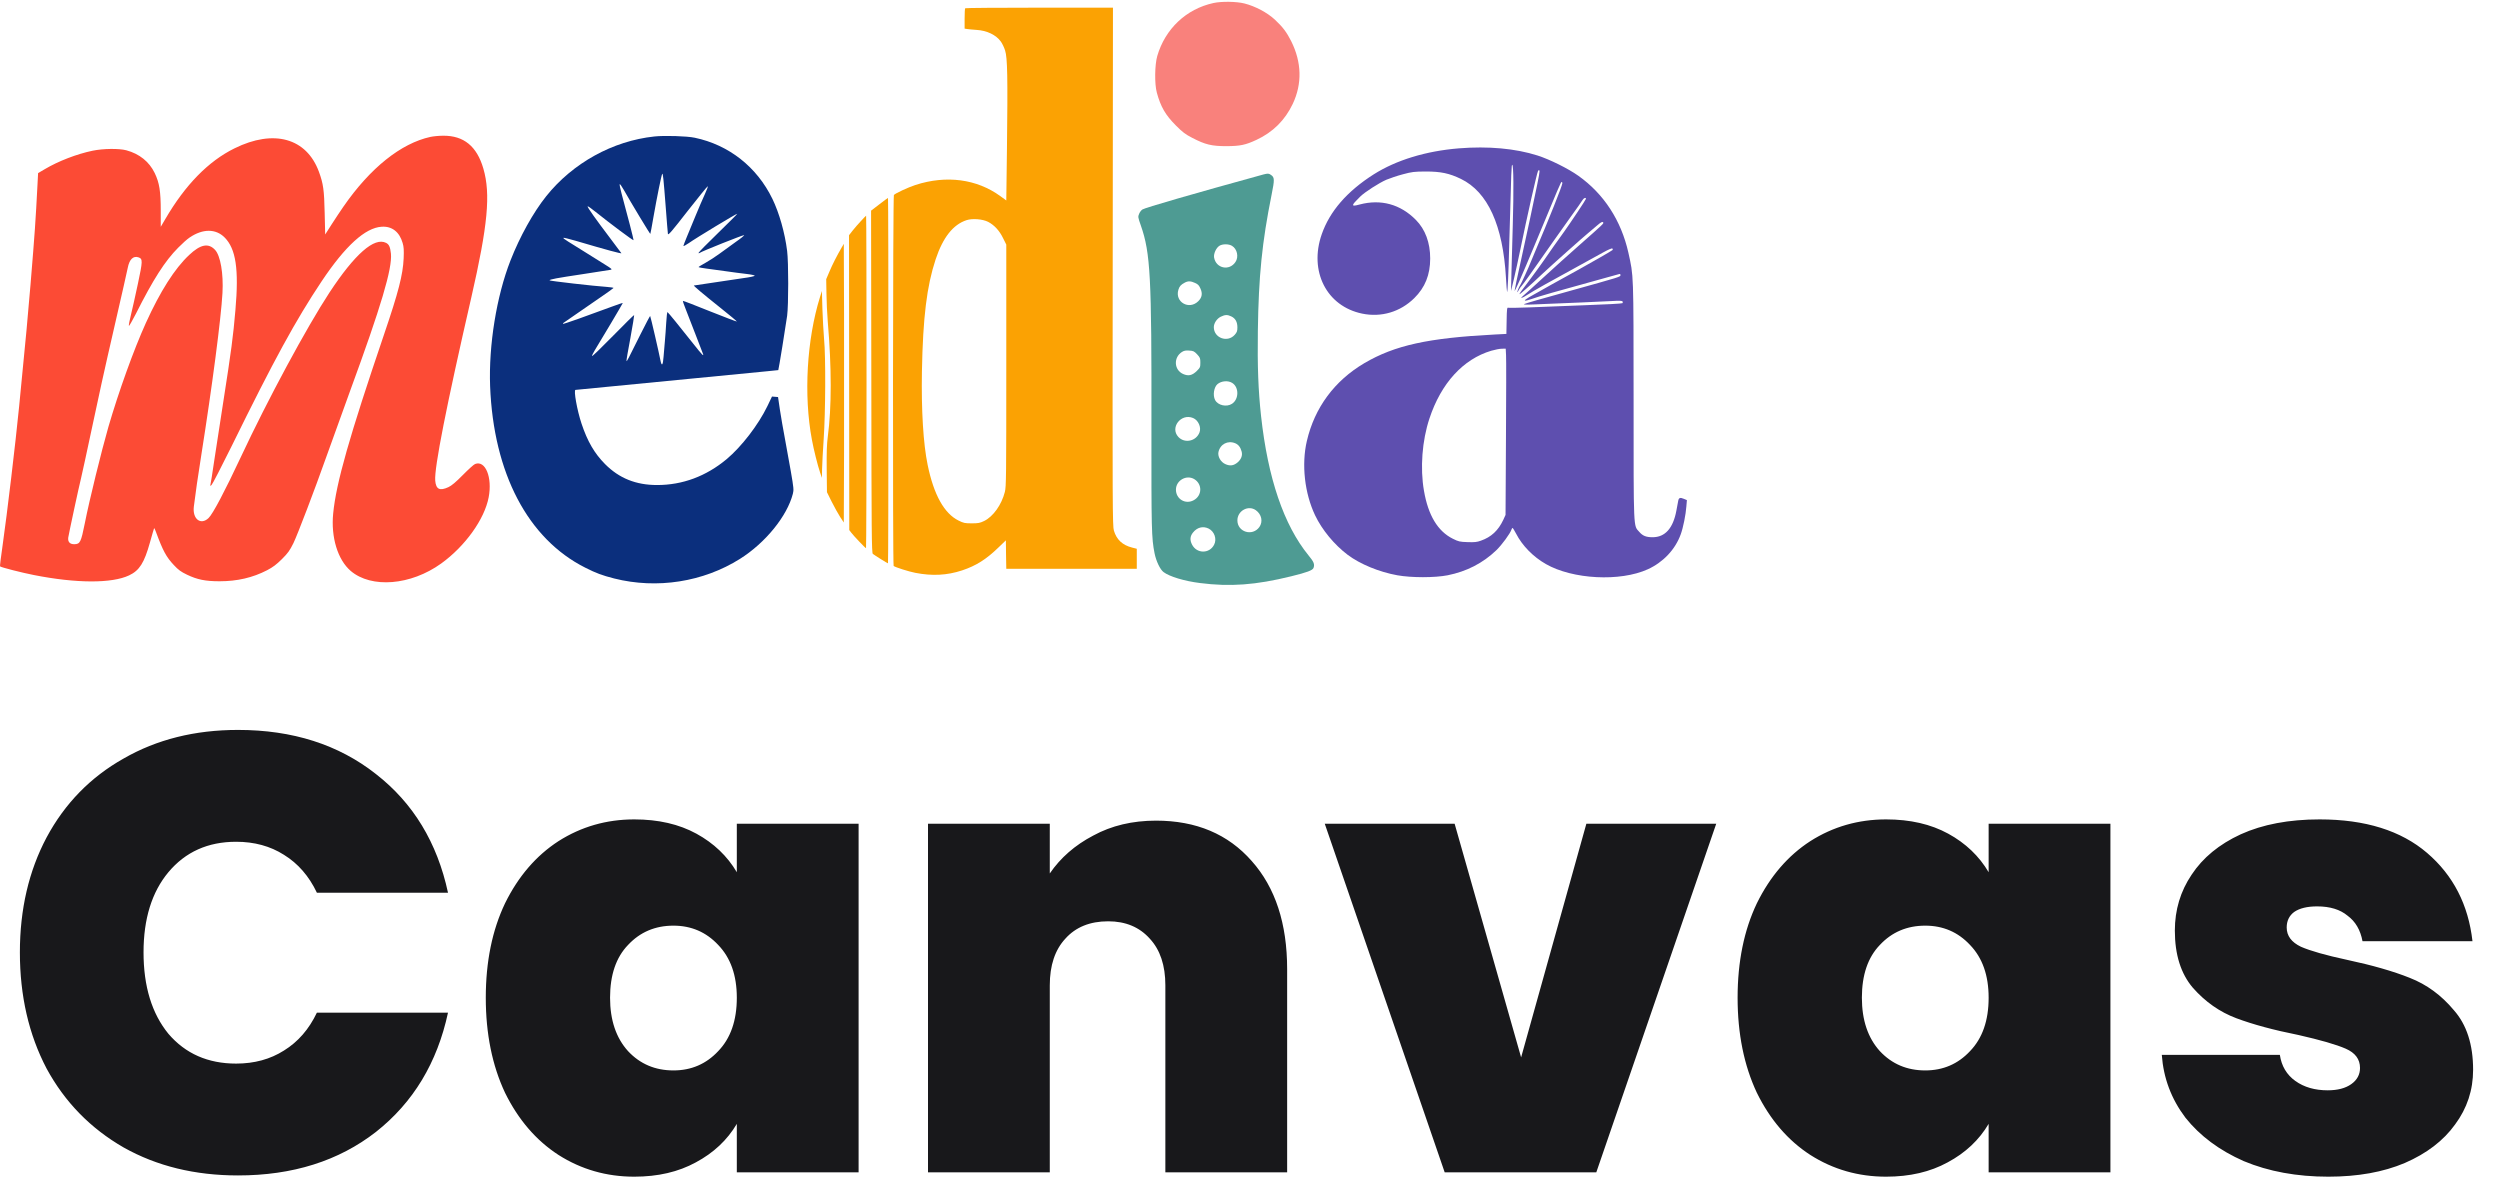
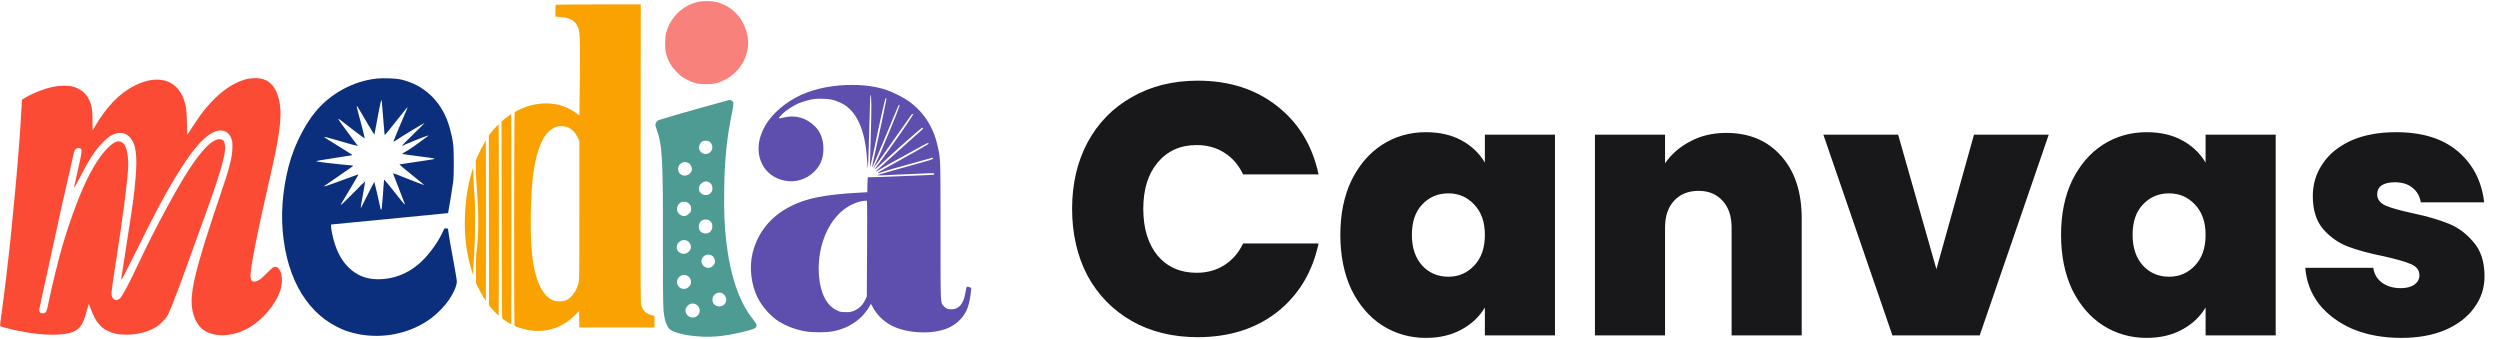
- <svg xmlns="http://www.w3.org/2000/svg" viewBox="0 0 1030 485" fill="none">
-   <path d="M8.192 392.376C8.192 374.627 11.861 358.84 19.2 345.016C26.709 331.021 37.291 320.184 50.944 312.504C64.597 304.653 80.299 300.728 98.048 300.728C120.576 300.728 139.52 306.787 154.88 318.904C170.24 330.851 180.139 347.149 184.576 367.8H130.56C127.317 360.973 122.795 355.768 116.992 352.184C111.36 348.6 104.789 346.808 97.28 346.808C85.675 346.808 76.373 350.989 69.376 359.352C62.549 367.544 59.136 378.552 59.136 392.376C59.136 406.371 62.549 417.549 69.376 425.912C76.373 434.104 85.675 438.2 97.28 438.2C104.789 438.2 111.36 436.408 116.992 432.824C122.795 429.24 127.317 424.035 130.56 417.208H184.576C180.139 437.859 170.24 454.243 154.88 466.36C139.52 478.307 120.576 484.28 98.048 484.28C80.299 484.28 64.597 480.44 50.944 472.76C37.291 464.909 26.709 454.072 19.2 440.248C11.861 426.253 8.192 410.296 8.192 392.376ZM200.144 411.064C200.144 396.216 202.789 383.245 208.08 372.152C213.541 361.059 220.88 352.525 230.096 346.552C239.483 340.579 249.893 337.592 261.328 337.592C271.227 337.592 279.76 339.555 286.928 343.48C294.096 347.405 299.643 352.696 303.568 359.352V339.384H353.744V483H303.568V463.032C299.643 469.688 294.011 474.979 286.672 478.904C279.504 482.829 271.056 484.792 261.328 484.792C249.893 484.792 239.483 481.805 230.096 475.832C220.88 469.859 213.541 461.325 208.08 450.232C202.789 438.968 200.144 425.912 200.144 411.064ZM303.568 411.064C303.568 401.848 301.008 394.595 295.888 389.304C290.939 384.013 284.795 381.368 277.456 381.368C269.947 381.368 263.717 384.013 258.768 389.304C253.819 394.424 251.344 401.677 251.344 411.064C251.344 420.28 253.819 427.619 258.768 433.08C263.717 438.371 269.947 441.016 277.456 441.016C284.795 441.016 290.939 438.371 295.888 433.08C301.008 427.789 303.568 420.451 303.568 411.064ZM476.288 338.104C492.843 338.104 505.984 343.651 515.712 354.744C525.44 365.667 530.304 380.515 530.304 399.288V483H480.128V405.944C480.128 397.752 477.995 391.352 473.728 386.744C469.461 381.965 463.744 379.576 456.576 379.576C449.067 379.576 443.179 381.965 438.912 386.744C434.645 391.352 432.512 397.752 432.512 405.944V483H382.336V339.384H432.512V359.864C436.949 353.379 442.923 348.173 450.432 344.248C457.941 340.152 466.56 338.104 476.288 338.104ZM626.7 435.64L653.58 339.384H707.084L657.676 483H595.212L545.804 339.384H599.308L626.7 435.64ZM715.894 411.064C715.894 396.216 718.539 383.245 723.83 372.152C729.291 361.059 736.63 352.525 745.846 346.552C755.233 340.579 765.643 337.592 777.078 337.592C786.977 337.592 795.51 339.555 802.678 343.48C809.846 347.405 815.393 352.696 819.318 359.352V339.384H869.494V483H819.318V463.032C815.393 469.688 809.761 474.979 802.422 478.904C795.254 482.829 786.806 484.792 777.078 484.792C765.643 484.792 755.233 481.805 745.846 475.832C736.63 469.859 729.291 461.325 723.83 450.232C718.539 438.968 715.894 425.912 715.894 411.064ZM819.318 411.064C819.318 401.848 816.758 394.595 811.638 389.304C806.689 384.013 800.545 381.368 793.206 381.368C785.697 381.368 779.467 384.013 774.518 389.304C769.569 394.424 767.094 401.677 767.094 411.064C767.094 420.28 769.569 427.619 774.518 433.08C779.467 438.371 785.697 441.016 793.206 441.016C800.545 441.016 806.689 438.371 811.638 433.08C816.758 427.789 819.318 420.451 819.318 411.064ZM959.27 484.792C946.299 484.792 934.694 482.659 924.454 478.392C914.385 473.955 906.363 467.981 900.39 460.472C894.587 452.792 891.345 444.173 890.662 434.616H939.302C939.985 439.224 942.118 442.808 945.702 445.368C949.286 447.928 953.723 449.208 959.014 449.208C963.11 449.208 966.353 448.355 968.742 446.648C971.131 444.941 972.326 442.723 972.326 439.992C972.326 436.408 970.363 433.763 966.438 432.056C962.513 430.349 956.027 428.472 946.982 426.424C936.742 424.376 928.209 422.072 921.382 419.512C914.555 416.952 908.582 412.771 903.462 406.968C898.513 401.165 896.038 393.315 896.038 383.416C896.038 374.883 898.342 367.203 902.95 360.376C907.558 353.379 914.299 347.832 923.174 343.736C932.219 339.64 943.057 337.592 955.686 337.592C974.459 337.592 989.222 342.2 999.974 351.416C1010.73 360.632 1016.96 372.749 1018.66 387.768H973.35C972.497 383.16 970.449 379.661 967.206 377.272C964.134 374.712 959.953 373.432 954.662 373.432C950.566 373.432 947.409 374.2 945.19 375.736C943.142 377.272 942.118 379.405 942.118 382.136C942.118 385.549 944.081 388.195 948.006 390.072C951.931 391.779 958.246 393.571 966.95 395.448C977.361 397.667 985.979 400.141 992.806 402.872C999.803 405.603 1005.86 410.04 1010.98 416.184C1016.27 422.157 1018.92 430.349 1018.92 440.76C1018.92 449.123 1016.44 456.632 1011.49 463.288C1006.72 469.944 999.803 475.235 990.758 479.16C981.883 482.915 971.387 484.792 959.27 484.792Z" fill="#18181b" />
-   <path d="M177.333 56.403C165.193 59.074 152.567 69.168 141.571 85.019C140.426 86.65 138.276 89.91 136.749 92.269L133.975 96.605L133.766 87.76C133.558 78.255 133.211 75.758 131.408 70.798C126.309 56.888 112.816 53.108 96.617 61.12C85.899 66.393 76.325 76.14 68.104 90.257L66.231 93.448V86.893C66.231 78.776 65.676 75.307 63.734 71.283C61.479 66.635 57.455 63.375 52.044 61.918C49.026 61.12 42.54 61.19 38.169 62.091C31.648 63.444 24.017 66.393 18.467 69.688L15.693 71.318L15.45 76.001C14.652 91.332 14.374 95.426 12.571 117.278C11.495 130.286 10.802 137.709 7.888 167.401C6.396 182.594 2.893 211.939 1.089 224.565C0.396 229.317 -0.09 233.272 0.014 233.341C0.396 233.757 9.137 235.977 13.958 236.914C31.475 240.383 46.078 240.417 53.189 237.053C57.455 235.041 59.433 231.919 61.791 223.455C62.658 220.333 63.422 217.732 63.491 217.628C63.595 217.558 63.942 218.218 64.254 219.154C67.098 226.889 68.52 229.525 71.642 232.821C73.481 234.798 74.521 235.561 77.053 236.775C81.251 238.787 84.581 239.481 90.443 239.481C97.692 239.481 104.074 238.024 110.041 234.937C112.469 233.653 113.821 232.647 116.145 230.358C118.678 227.826 119.337 226.889 120.898 223.767C122.528 220.437 129.812 201.325 134.321 188.56C136.576 182.282 141.779 167.852 144.207 161.157C157.076 126.089 161.655 110.618 161.065 104.514C160.787 101.808 160.302 100.698 159.088 100.074C154.232 97.576 146.184 104.652 135.709 120.574C126.343 134.865 110.318 164.591 99.184 188.387C92.662 202.331 87.668 211.8 85.933 213.431C82.707 216.518 79.239 213.847 79.863 208.713C80.453 203.753 81.597 195.914 82.985 187.173C87.425 159.111 91.067 131.292 91.657 120.747C92.108 112.7 90.824 105.311 88.604 102.953C85.864 100.004 82.603 100.663 77.955 105.034C71.954 110.653 66.023 120.019 60.092 133.061C55.097 144.091 48.888 161.366 44.656 175.899C41.812 185.82 36.817 206.042 34.944 215.581C33.383 223.386 33.001 224.149 30.677 224.218C28.804 224.253 27.902 223.282 28.11 221.513C28.319 220.056 32.55 200.319 33.383 197.058C33.66 196.018 35.846 185.924 38.239 174.685C40.632 163.412 43.373 150.925 44.309 146.936C45.87 140.172 47.535 132.922 50.9 118.146C51.628 114.885 52.391 111.382 52.634 110.341C53.328 106.803 54.923 105.277 57.108 106.04C58.843 106.664 58.808 107.531 56.831 116.827C55.825 121.58 54.542 127.303 53.987 129.558C53.397 131.847 53.016 133.928 53.085 134.24C53.12 134.553 54.438 132.298 55.999 129.245C63.109 115.128 67.931 107.566 73.411 102.051C75.042 100.386 77.157 98.478 78.129 97.854C83.54 94.177 88.882 94.177 92.524 97.819C97.207 102.502 98.455 110.896 96.998 127.684C96.062 138.611 95.299 144.438 92.004 165.493C90.581 174.547 88.882 185.716 88.188 190.294C87.529 194.873 86.87 199.001 86.731 199.487C86.523 200.284 86.558 200.319 87.147 199.833C87.494 199.556 91.206 192.376 95.403 183.877C112.92 148.219 121.834 131.916 132.518 115.891C142.265 101.322 150.451 93.83 157.249 93.414C161.481 93.136 164.568 95.53 165.886 100.108C166.372 101.739 166.441 102.987 166.303 106.491C165.99 113.255 164.187 120.296 158.186 137.917C143.895 179.992 138.484 199.001 137.27 211.558C136.299 221.339 139.143 230.635 144.485 235.214C153.018 242.498 169.251 241.18 181.773 232.162C191.624 225.051 199.637 213.916 201.336 204.863C202.897 196.677 199.984 189.531 195.752 191.162C195.231 191.335 192.977 193.382 190.722 195.671C187.739 198.689 186.143 200.042 184.756 200.701C181.149 202.366 179.622 201.602 179.31 197.995C178.894 192.723 183.889 167.366 194.156 122.655C200.989 92.824 202.203 79.99 199.151 69.48C196.48 60.253 191.069 55.848 182.605 55.917C180.836 55.917 178.478 56.16 177.333 56.403Z" fill="#FC4B35" />
-   <path d="M269.6 56.229C252.43 58.068 235.988 67.156 225.027 80.857C219.685 87.552 214.17 97.472 210.32 107.323C204.562 122.03 201.301 142.253 201.926 159.111C203.313 194.943 217.5 222.033 241.157 233.896C245.631 236.151 248.059 237.053 253.054 238.336C270.64 242.776 289.718 239.793 304.876 230.254C315.386 223.629 324.301 212.633 326.66 203.441C327.076 201.845 327.006 201.082 325.827 194.249C325.099 190.19 323.989 183.947 323.33 180.409C322.636 176.871 321.769 171.633 321.318 168.789L320.555 163.586L319.306 163.481L318.057 163.377L316.184 167.297C312.438 175.032 305.535 184.016 299.361 189.185C290.897 196.226 281.22 199.833 270.744 199.833C262.003 199.833 255.101 197.058 249.273 191.196C244.903 186.791 242.024 181.831 239.596 174.547C237.757 169.066 236.266 160.637 237.098 160.637C237.272 160.637 244.486 159.943 253.158 159.076C280.561 156.371 309.143 153.596 316.253 152.937C318.647 152.728 320.624 152.52 320.659 152.486C320.797 152.416 323.815 133.72 324.301 130.113C324.891 125.569 324.891 108.086 324.301 103.404C323.364 95.876 321.04 87.725 318.231 81.932C311.848 68.786 300.298 59.698 286.249 56.75C283.024 56.056 273.797 55.778 269.6 56.229ZM274.282 85.366C274.699 90.986 275.115 95.946 275.184 96.397C275.323 97.021 276.815 95.287 283.232 87.031C287.602 81.481 291.314 76.868 291.556 76.764C291.799 76.695 291.244 78.186 290.377 80.059C289.51 81.932 287.776 85.956 286.527 89.008C285.278 92.061 283.648 95.981 282.919 97.75C282.191 99.519 281.567 101.114 281.567 101.322C281.567 101.53 282.538 101.01 283.752 100.178C286.562 98.166 303.766 87.76 303.766 88.072C303.766 88.211 300.159 91.783 295.788 96.05C291.383 100.316 287.81 103.959 287.81 104.167C287.81 104.41 287.949 104.41 288.261 104.201C289.024 103.577 306.16 96.744 306.576 96.882C306.784 96.952 305.223 98.235 303.107 99.692C300.991 101.184 297.974 103.369 296.413 104.548C294.817 105.728 292.25 107.393 290.689 108.26C289.128 109.127 287.81 109.925 287.81 110.029C287.81 110.133 289.267 110.445 291.036 110.653C292.771 110.896 296.343 111.382 298.91 111.728C301.477 112.11 305.258 112.596 307.339 112.838C309.524 113.081 311.016 113.428 310.946 113.602C310.877 113.81 308.796 114.261 306.333 114.573C303.87 114.92 298.32 115.752 294.019 116.411C289.683 117.07 286.041 117.625 285.903 117.625C285.521 117.625 289.51 120.99 296.725 126.748C300.575 129.8 303.662 132.402 303.593 132.471C303.523 132.575 298.494 130.633 292.458 128.239C286.458 125.811 281.428 123.869 281.359 123.973C281.254 124.042 281.844 125.742 282.642 127.719C283.405 129.696 285.243 134.379 286.666 138.091C288.088 141.802 289.406 145.236 289.579 145.652C290.169 147.144 289.302 146.277 285.694 141.698C280.214 134.761 275.358 128.794 275.011 128.586C274.872 128.482 274.629 130.39 274.491 132.818C274.352 135.246 274.109 138.715 273.936 140.519C273.762 142.322 273.519 145.271 273.381 147.04C273.138 150.543 272.617 151.133 272.097 148.462C271.577 145.652 268.039 130.321 267.865 130.182C267.796 130.113 266.027 133.443 263.946 137.605C258.569 148.427 258.292 148.948 258.118 148.739C258.014 148.67 258.743 144.404 259.714 139.305C260.651 134.171 261.344 129.904 261.275 129.8C261.171 129.731 257.286 133.547 252.638 138.299C247.99 143.051 244.07 146.832 243.931 146.693C243.827 146.589 244.313 145.479 245.076 144.265C247.608 140.172 256.592 125.014 256.592 124.84C256.592 124.736 254.511 125.43 252.013 126.366C241.573 130.251 232.173 133.581 232.034 133.408C231.93 133.304 231.93 133.2 231.999 133.13C232.311 132.888 242.405 125.915 247.47 122.447C250.383 120.47 252.777 118.735 252.777 118.631C252.777 118.527 251.563 118.319 250.106 118.215C244.764 117.868 226.415 115.752 226.415 115.509C226.415 115.093 229.259 114.573 240.116 112.943C245.839 112.075 250.938 111.278 251.493 111.173C252.36 111 252.187 110.827 249.065 108.884C247.192 107.705 243.515 105.415 240.914 103.785C238.312 102.155 235.19 100.212 234.011 99.484C232.832 98.755 231.965 98.097 232.069 97.992C232.173 97.854 234.427 98.409 237.063 99.172C250.106 103.022 256.211 104.652 256.002 104.305C255.864 104.097 253.887 101.426 251.563 98.374C245.596 90.5 241.954 85.401 242.093 85.019C242.162 84.846 243.619 85.852 245.319 87.239C251.285 92.026 260.928 99.241 261.032 98.964C261.101 98.721 258.569 88.835 256.072 79.712C255.586 77.839 255.205 76.14 255.309 75.897C255.378 75.654 256.141 76.695 256.974 78.186C259.957 83.493 267.796 96.466 267.935 96.362C268.004 96.293 268.594 93.102 269.253 89.251C270.64 81.377 272.479 72.22 272.826 71.665C273.138 71.179 273.346 73.33 274.282 85.366Z" fill="#0B2F7D" />
-   <path d="M397.664 3.401C397.525 3.505 397.421 5.447 397.421 7.702V11.795L398.565 11.969C399.155 12.073 400.855 12.211 402.277 12.316C406.578 12.558 410.359 14.362 412.336 17.102C412.926 17.9 413.724 19.565 414.105 20.814C415.076 23.832 415.215 31.81 414.868 61.016L414.591 82.591L412.163 80.822C402.45 73.746 389.894 72.081 377.164 76.209C374.181 77.18 368.874 79.643 368.284 80.337C367.868 80.822 367.764 232.786 368.18 233.168C368.735 233.688 374.423 235.492 377.129 236.012C384.066 237.365 390.171 237.053 396.38 235.006C402.208 233.064 406.37 230.427 411.538 225.398L414.417 222.623L414.487 228.485L414.591 234.347H468.355V226.091L466.448 225.606C462.459 224.6 460.031 222.345 458.921 218.599C458.366 216.795 458.331 208.991 458.435 109.89L458.539 3.158H428.223C411.538 3.158 397.768 3.262 397.664 3.401ZM407.098 91.402C409.631 92.72 411.746 94.975 413.273 98.131L414.591 100.767V150.543C414.591 196.677 414.556 200.527 414.001 202.678C412.648 207.985 409.18 212.841 405.468 214.645C403.734 215.477 403.075 215.616 400.369 215.616C397.525 215.616 397.005 215.512 394.923 214.471C389.027 211.558 384.725 203.892 382.193 191.543C380.39 182.837 379.557 169.101 379.835 153.006C380.251 130.702 381.846 117.833 385.489 106.838C388.472 97.854 392.669 92.512 398.219 90.708C400.612 89.91 404.844 90.257 407.098 91.402Z" fill="#FBA203" />
-   <path d="M362.283 84.185L358.884 86.787L358.988 157.271C359.057 220.228 359.126 227.79 359.612 228.206C360.34 228.795 365.613 232.091 365.856 232.091C365.96 232.091 366.029 198.202 366.029 156.82C366.029 115.404 365.96 81.549 365.856 81.549C365.752 81.549 364.156 82.729 362.283 84.185Z" fill="#FBA203" />
+ <svg xmlns="http://www.w3.org/2000/svg" viewBox="0 0 1789 242" fill="none">
+   <path d="M767.192 149.376C767.192 131.627 770.861 115.84 778.2 102.016C785.709 88.021 796.291 77.184 809.944 69.504C823.597 61.653 839.299 57.728 857.048 57.728C879.576 57.728 898.52 63.787 913.88 75.904C929.24 87.851 939.139 104.149 943.576 124.8H889.56C886.317 117.973 881.795 112.768 875.992 109.184C870.36 105.6 863.789 103.808 856.28 103.808C844.675 103.808 835.373 107.989 828.376 116.352C821.549 124.544 818.136 135.552 818.136 149.376C818.136 163.371 821.549 174.549 828.376 182.912C835.373 191.104 844.675 195.2 856.28 195.2C863.789 195.2 870.36 193.408 875.992 189.824C881.795 186.24 886.317 181.035 889.56 174.208H943.576C939.139 194.859 929.24 211.243 913.88 223.36C898.52 235.307 879.576 241.28 857.048 241.28C839.299 241.28 823.597 237.44 809.944 229.76C796.291 221.909 785.709 211.072 778.2 197.248C770.861 183.253 767.192 167.296 767.192 149.376ZM959.144 168.064C959.144 153.216 961.789 140.245 967.08 129.152C972.541 118.059 979.88 109.525 989.096 103.552C998.483 97.579 1008.89 94.592 1020.33 94.592C1030.23 94.592 1038.76 96.555 1045.93 100.48C1053.1 104.405 1058.64 109.696 1062.57 116.352V96.384H1112.74V240H1062.57V220.032C1058.64 226.688 1053.01 231.979 1045.67 235.904C1038.5 239.829 1030.06 241.792 1020.33 241.792C1008.89 241.792 998.483 238.805 989.096 232.832C979.88 226.859 972.541 218.325 967.08 207.232C961.789 195.968 959.144 182.912 959.144 168.064ZM1062.57 168.064C1062.57 158.848 1060.01 151.595 1054.89 146.304C1049.94 141.013 1043.79 138.368 1036.46 138.368C1028.95 138.368 1022.72 141.013 1017.77 146.304C1012.82 151.424 1010.34 158.677 1010.34 168.064C1010.34 177.28 1012.82 184.619 1017.77 190.08C1022.72 195.371 1028.95 198.016 1036.46 198.016C1043.79 198.016 1049.94 195.371 1054.89 190.08C1060.01 184.789 1062.57 177.451 1062.57 168.064ZM1235.29 95.104C1251.84 95.104 1264.98 100.651 1274.71 111.744C1284.44 122.667 1289.3 137.515 1289.3 156.288V240H1239.13V162.944C1239.13 154.752 1236.99 148.352 1232.73 143.744C1228.46 138.965 1222.74 136.576 1215.58 136.576C1208.07 136.576 1202.18 138.965 1197.91 143.744C1193.65 148.352 1191.51 154.752 1191.51 162.944V240H1141.34V96.384H1191.51V116.864C1195.95 110.379 1201.92 105.173 1209.43 101.248C1216.94 97.152 1225.56 95.104 1235.29 95.104ZM1385.7 192.64L1412.58 96.384H1466.08L1416.68 240H1354.21L1304.8 96.384H1358.31L1385.7 192.64ZM1474.89 168.064C1474.89 153.216 1477.54 140.245 1482.83 129.152C1488.29 118.059 1495.63 109.525 1504.85 103.552C1514.23 97.579 1524.64 94.592 1536.08 94.592C1545.98 94.592 1554.51 96.555 1561.68 100.48C1568.85 104.405 1574.39 109.696 1578.32 116.352V96.384H1628.49V240H1578.32V220.032C1574.39 226.688 1568.76 231.979 1561.42 235.904C1554.25 239.829 1545.81 241.792 1536.08 241.792C1524.64 241.792 1514.23 238.805 1504.85 232.832C1495.63 226.859 1488.29 218.325 1482.83 207.232C1477.54 195.968 1474.89 182.912 1474.89 168.064ZM1578.32 168.064C1578.32 158.848 1575.76 151.595 1570.64 146.304C1565.69 141.013 1559.54 138.368 1552.21 138.368C1544.7 138.368 1538.47 141.013 1533.52 146.304C1528.57 151.424 1526.09 158.677 1526.09 168.064C1526.09 177.28 1528.57 184.619 1533.52 190.08C1538.47 195.371 1544.7 198.016 1552.21 198.016C1559.54 198.016 1565.69 195.371 1570.64 190.08C1575.76 184.789 1578.32 177.451 1578.32 168.064ZM1718.27 241.792C1705.3 241.792 1693.69 239.659 1683.45 235.392C1673.38 230.955 1665.36 224.981 1659.39 217.472C1653.59 209.792 1650.34 201.173 1649.66 191.616H1698.3C1698.98 196.224 1701.12 199.808 1704.7 202.368C1708.29 204.928 1712.72 206.208 1718.01 206.208C1722.11 206.208 1725.35 205.355 1727.74 203.648C1730.13 201.941 1731.33 199.723 1731.33 196.992C1731.33 193.408 1729.36 190.763 1725.44 189.056C1721.51 187.349 1715.03 185.472 1705.98 183.424C1695.74 181.376 1687.21 179.072 1680.38 176.512C1673.56 173.952 1667.58 169.771 1662.46 163.968C1657.51 158.165 1655.04 150.315 1655.04 140.416C1655.04 131.883 1657.34 124.203 1661.95 117.376C1666.56 110.379 1673.3 104.832 1682.17 100.736C1691.22 96.64 1702.06 94.592 1714.69 94.592C1733.46 94.592 1748.22 99.2 1758.97 108.416C1769.73 117.632 1775.96 129.749 1777.66 144.768H1732.35C1731.5 140.16 1729.45 136.661 1726.21 134.272C1723.13 131.712 1718.95 130.432 1713.66 130.432C1709.57 130.432 1706.41 131.2 1704.19 132.736C1702.14 134.272 1701.12 136.405 1701.12 139.136C1701.12 142.549 1703.08 145.195 1707.01 147.072C1710.93 148.779 1717.25 150.571 1725.95 152.448C1736.36 154.667 1744.98 157.141 1751.81 159.872C1758.8 162.603 1764.86 167.04 1769.98 173.184C1775.27 179.157 1777.92 187.349 1777.92 197.76C1777.92 206.123 1775.44 213.632 1770.49 220.288C1765.72 226.944 1758.8 232.235 1749.76 236.16C1740.88 239.915 1730.39 241.792 1718.27 241.792Z" fill="#18181b" />
+   <path d="M177.333 56.403C165.193 59.074 152.567 69.168 141.571 85.019C140.426 86.65 138.276 89.91 136.749 92.269L133.975 96.605L133.766 87.76C133.558 78.255 133.211 75.758 131.408 70.798C126.309 56.888 112.816 53.107 96.617 61.12C85.899 66.392 76.325 76.14 68.104 90.257L66.231 93.448V86.892C66.231 78.776 65.676 75.307 63.734 71.283C61.479 66.635 57.455 63.375 52.044 61.918C49.026 61.12 42.54 61.19 38.169 62.091C31.648 63.444 24.017 66.392 18.467 69.688L15.693 71.318L15.45 76.001C14.652 91.332 14.374 95.425 12.571 117.278C11.495 130.286 10.802 137.709 7.888 167.401C6.396 182.594 2.893 211.939 1.089 224.565C0.396 229.317 -0.09 233.272 0.014 233.341C0.396 233.757 9.137 235.977 13.958 236.914C31.475 240.382 46.078 240.417 53.189 237.052C57.455 235.041 59.433 231.919 61.791 223.455C62.658 220.333 63.422 217.732 63.491 217.628C63.595 217.558 63.942 218.217 64.254 219.154C67.098 226.889 68.52 229.525 71.642 232.821C73.481 234.798 74.521 235.561 77.053 236.775C81.251 238.787 84.581 239.481 90.443 239.481C97.692 239.481 104.074 238.024 110.041 234.937C112.469 233.653 113.821 232.647 116.145 230.358C118.678 227.826 119.337 226.889 120.898 223.767C122.528 220.437 129.812 201.325 134.321 188.56C136.576 182.282 141.779 167.852 144.207 161.157C157.076 126.089 161.655 110.618 161.065 104.514C160.787 101.808 160.302 100.698 159.088 100.074C154.232 97.576 146.184 104.652 135.709 120.574C126.343 134.865 110.318 164.591 99.184 188.387C92.662 202.331 87.668 211.8 85.933 213.431C82.707 216.518 79.239 213.847 79.863 208.713C80.453 203.753 81.597 195.914 82.985 187.173C87.425 159.111 91.067 131.292 91.657 120.747C92.108 112.7 90.824 105.311 88.604 102.953C85.864 100.004 82.603 100.663 77.955 105.034C71.954 110.653 66.023 120.019 60.092 133.061C55.097 144.091 48.888 161.365 44.656 175.899C41.812 185.82 36.817 206.042 34.944 215.581C33.383 223.386 33.001 224.149 30.677 224.218C28.804 224.253 27.902 223.282 28.11 221.513C28.319 220.056 32.55 200.319 33.383 197.058C33.66 196.018 35.846 185.924 38.239 174.685C40.632 163.412 43.373 150.925 44.309 146.936C45.87 140.172 47.535 132.922 50.9 118.146C51.628 114.885 52.391 111.382 52.634 110.341C53.328 106.803 54.923 105.277 57.108 106.04C58.843 106.664 58.808 107.531 56.831 116.827C55.825 121.58 54.542 127.303 53.987 129.558C53.397 131.847 53.016 133.928 53.085 134.24C53.12 134.552 54.438 132.298 55.999 129.245C63.109 115.128 67.931 107.566 73.411 102.051C75.042 100.386 77.157 98.478 78.129 97.854C83.54 94.177 88.882 94.177 92.524 97.819C97.207 102.502 98.455 110.896 96.998 127.684C96.062 138.611 95.299 144.438 92.004 165.493C90.581 174.547 88.882 185.716 88.188 190.294C87.529 194.873 86.87 199.001 86.731 199.486C86.523 200.284 86.558 200.319 87.147 199.833C87.494 199.556 91.206 192.376 95.403 183.877C112.92 148.219 121.834 131.916 132.518 115.891C142.265 101.322 150.451 93.83 157.249 93.414C161.481 93.136 164.568 95.53 165.886 100.108C166.372 101.739 166.441 102.987 166.303 106.491C165.99 113.255 164.187 120.296 158.186 137.917C143.895 179.992 138.484 199.001 137.27 211.558C136.299 221.339 139.143 230.635 144.485 235.214C153.018 242.498 169.251 241.18 181.773 232.162C191.624 225.051 199.637 213.916 201.336 204.863C202.897 196.677 199.984 189.531 195.752 191.162C195.231 191.335 192.977 193.382 190.722 195.671C187.739 198.689 186.143 200.041 184.756 200.701C181.149 202.366 179.622 201.602 179.31 197.995C178.894 192.723 183.889 167.366 194.156 122.655C200.989 92.824 202.203 79.99 199.151 69.48C196.48 60.253 191.069 55.848 182.605 55.917C180.836 55.917 178.478 56.16 177.333 56.403Z" fill="#FC4B35" />
+   <path d="M269.6 56.229C252.43 58.068 235.988 67.156 225.027 80.857C219.685 87.552 214.17 97.472 210.32 107.323C204.562 122.03 201.301 142.253 201.926 159.111C203.313 194.942 217.5 222.033 241.157 233.896C245.631 236.151 248.059 237.052 253.054 238.336C270.64 242.776 289.718 239.793 304.876 230.254C315.386 223.629 324.301 212.633 326.66 203.441C327.076 201.845 327.006 201.082 325.827 194.249C325.099 190.19 323.989 183.947 323.33 180.409C322.636 176.871 321.769 171.633 321.318 168.788L320.555 163.585L319.306 163.481L318.057 163.377L316.184 167.297C312.438 175.032 305.535 184.016 299.361 189.184C290.897 196.226 281.22 199.833 270.744 199.833C262.003 199.833 255.101 197.058 249.273 191.196C244.903 186.791 242.024 181.831 239.596 174.546C237.757 169.066 236.266 160.637 237.098 160.637C237.272 160.637 244.486 159.943 253.158 159.076C280.561 156.371 309.143 153.596 316.253 152.936C318.647 152.728 320.624 152.52 320.659 152.486C320.797 152.416 323.815 133.72 324.301 130.112C324.891 125.568 324.891 108.086 324.301 103.403C323.364 95.876 321.04 87.725 318.231 81.932C311.848 68.786 300.298 59.698 286.249 56.749C283.024 56.056 273.797 55.778 269.6 56.229ZM274.282 85.366C274.699 90.986 275.115 95.946 275.184 96.397C275.323 97.021 276.815 95.287 283.232 87.031C287.602 81.481 291.314 76.868 291.556 76.764C291.799 76.695 291.244 78.186 290.377 80.059C289.51 81.932 287.776 85.956 286.527 89.008C285.278 92.061 283.648 95.98 282.919 97.749C282.191 99.519 281.567 101.114 281.567 101.322C281.567 101.53 282.538 101.01 283.752 100.178C286.562 98.166 303.766 87.76 303.766 88.072C303.766 88.211 300.159 91.783 295.788 96.05C291.383 100.316 287.81 103.958 287.81 104.167C287.81 104.409 287.949 104.409 288.261 104.201C289.024 103.577 306.16 96.744 306.576 96.882C306.784 96.952 305.223 98.235 303.107 99.692C300.991 101.183 297.974 103.369 296.413 104.548C294.817 105.727 292.25 107.392 290.689 108.26C289.128 109.127 287.81 109.925 287.81 110.029C287.81 110.133 289.267 110.445 291.036 110.653C292.771 110.896 296.343 111.381 298.91 111.728C301.477 112.11 305.258 112.596 307.339 112.838C309.524 113.081 311.016 113.428 310.946 113.601C310.877 113.81 308.796 114.26 306.333 114.573C303.87 114.92 298.32 115.752 294.019 116.411C289.683 117.07 286.041 117.625 285.903 117.625C285.521 117.625 289.51 120.99 296.725 126.748C300.575 129.8 303.662 132.402 303.593 132.471C303.523 132.575 298.494 130.633 292.458 128.239C286.458 125.811 281.428 123.869 281.359 123.973C281.254 124.042 281.844 125.742 282.642 127.719C283.405 129.696 285.243 134.379 286.666 138.09C288.088 141.802 289.406 145.236 289.579 145.652C290.169 147.144 289.302 146.277 285.694 141.698C280.214 134.761 275.358 128.794 275.011 128.586C274.872 128.482 274.629 130.39 274.491 132.818C274.352 135.246 274.109 138.715 273.936 140.519C273.762 142.322 273.519 145.271 273.381 147.04C273.138 150.543 272.617 151.133 272.097 148.462C271.577 145.652 268.039 130.321 267.865 130.182C267.796 130.112 266.027 133.442 263.946 137.605C258.569 148.427 258.292 148.947 258.118 148.739C258.014 148.67 258.743 144.403 259.714 139.305C260.651 134.171 261.344 129.904 261.275 129.8C261.171 129.731 257.286 133.546 252.638 138.299C247.99 143.051 244.07 146.832 243.931 146.693C243.827 146.589 244.313 145.479 245.076 144.265C247.608 140.172 256.592 125.013 256.592 124.84C256.592 124.736 254.511 125.43 252.013 126.366C241.573 130.251 232.173 133.581 232.034 133.408C231.93 133.304 231.93 133.2 231.999 133.13C232.311 132.887 242.405 125.915 247.47 122.447C250.383 120.469 252.777 118.735 252.777 118.631C252.777 118.527 251.563 118.319 250.106 118.215C244.764 117.868 226.415 115.752 226.415 115.509C226.415 115.093 229.259 114.573 240.116 112.942C245.839 112.075 250.938 111.277 251.493 111.173C252.36 111 252.187 110.826 249.065 108.884C247.192 107.705 243.515 105.415 240.914 103.785C238.312 102.155 235.19 100.212 234.011 99.484C232.832 98.755 231.965 98.096 232.069 97.992C232.173 97.853 234.427 98.409 237.063 99.172C250.106 103.022 256.211 104.652 256.002 104.305C255.864 104.097 253.887 101.426 251.563 98.374C245.596 90.5 241.954 85.401 242.093 85.019C242.162 84.846 243.619 85.852 245.319 87.239C251.285 92.026 260.928 99.241 261.032 98.963C261.101 98.721 258.569 88.835 256.072 79.712C255.586 77.839 255.205 76.139 255.309 75.897C255.378 75.654 256.141 76.695 256.974 78.186C259.957 83.493 267.796 96.466 267.935 96.362C268.004 96.293 268.594 93.101 269.253 89.251C270.64 81.377 272.479 72.22 272.826 71.665C273.138 71.179 273.346 73.33 274.282 85.366Z" fill="#0B2F7D" />
+   <path d="M397.664 3.401C397.525 3.505 397.421 5.447 397.421 7.702V11.795L398.565 11.969C399.155 12.073 400.855 12.211 402.277 12.315C406.578 12.558 410.359 14.362 412.336 17.102C412.926 17.9 413.724 19.565 414.105 20.814C415.076 23.831 415.215 31.809 414.868 61.016L414.591 82.591L412.163 80.822C402.45 73.746 389.894 72.081 377.164 76.209C374.181 77.18 368.874 79.643 368.284 80.337C367.868 80.822 367.764 232.786 368.18 233.168C368.735 233.688 374.423 235.492 377.129 236.012C384.066 237.365 390.171 237.052 396.38 235.006C402.208 233.063 406.37 230.427 411.538 225.398L414.417 222.623L414.487 228.485L414.591 234.347H468.355V226.091L466.448 225.606C462.459 224.6 460.031 222.345 458.921 218.599C458.366 216.795 458.331 208.991 458.435 109.89L458.539 3.158H428.223C411.538 3.158 397.768 3.262 397.664 3.401ZM407.098 91.402C409.631 92.72 411.746 94.975 413.273 98.131L414.591 100.767V150.543C414.591 196.677 414.556 200.527 414.001 202.678C412.648 207.985 409.18 212.841 405.468 214.645C403.734 215.477 403.075 215.616 400.369 215.616C397.525 215.616 397.005 215.512 394.923 214.471C389.027 211.558 384.725 203.892 382.193 191.543C380.39 182.837 379.557 169.101 379.835 153.006C380.251 130.702 381.846 117.833 385.489 106.837C388.472 97.854 392.669 92.512 398.219 90.708C400.612 89.91 404.844 90.257 407.098 91.402Z" fill="#FBA203" />
+   <path d="M362.283 84.185L358.884 86.787L358.988 157.271C359.057 220.228 359.126 227.789 359.612 228.206C360.34 228.795 365.613 232.091 365.856 232.091C365.96 232.091 366.029 198.201 366.029 156.82C366.029 115.404 365.96 81.549 365.856 81.549C365.752 81.549 364.156 82.728 362.283 84.185Z" fill="#FBA203" />
  <path d="M354.721 91.053C353.612 92.198 352.085 94.002 351.253 95.042L349.796 96.915L349.9 218.389L350.663 219.395C351.634 220.713 356.525 225.847 356.803 225.847C356.907 225.847 357.011 195.01 357.011 157.34C357.011 119.67 356.941 88.868 356.837 88.868C356.733 88.903 355.797 89.874 354.721 91.053Z" fill="#FBA203" />
  <path d="M346.744 102.015C344.697 105.553 342.928 109.022 341.714 111.936L340.396 115.023L340.5 120.92C340.535 124.146 340.778 129.453 341.055 132.713C342.651 151.548 342.651 167.747 341.055 179.888C340.639 183.044 340.535 186.339 340.604 193.416L340.708 202.781L342.686 206.77C343.796 208.955 345.356 211.765 346.154 213.014L347.646 215.268L347.75 186.548C347.785 170.765 347.785 144.958 347.75 129.141L347.646 100.454L346.744 102.015Z" fill="#FBA203" />
  <path d="M337.863 122.308C332.383 139.894 331.065 162.822 334.499 181.137C335.227 185.161 336.927 191.925 337.863 194.63L338.627 196.885L338.696 193.243C338.731 191.231 339.043 185.681 339.355 180.929C340.118 169.829 340.222 147.005 339.528 139.825C339.286 137.05 338.973 131.431 338.835 127.338L338.627 119.88L337.863 122.308Z" fill="#FBA203" />
-   <path d="M520.56 71.872C491.457 79.885 471.79 85.574 470.68 86.302C470.229 86.58 469.605 87.377 469.327 88.071C468.807 89.32 468.807 89.459 470.056 92.997C473.975 104.235 474.496 114.017 474.391 174.858C474.357 218.494 474.426 221.616 475.675 227.929C476.334 231.224 477.964 234.624 479.386 235.699C481.814 237.537 487.954 239.41 494.371 240.208C506.824 241.804 517.368 241.041 531.972 237.433C538.493 235.838 540.782 234.971 541.164 233.999C541.719 232.508 541.337 231.502 539.117 228.831C528.919 216.309 522.363 196.988 519.554 171.389C518.409 160.844 518.027 150.889 518.236 136.355C518.548 113.74 519.97 99.726 523.89 80.267C525.173 73.884 525.138 73.086 523.612 72.046C522.745 71.421 522.329 71.421 520.56 71.872ZM507.587 101.287C509.737 102.605 510.431 105.831 509.009 107.947C506.477 111.762 500.962 110.583 500.198 106.074C499.956 104.513 501.066 102.085 502.418 101.252C503.702 100.454 506.234 100.454 507.587 101.287ZM492.394 116.584C493.573 117.104 494.024 117.59 494.579 118.873C495.516 120.92 495.238 122.55 493.712 124.076C489.931 127.857 483.965 124.458 485.491 119.394C485.907 117.971 486.532 117.278 488.127 116.445C489.48 115.717 490.59 115.751 492.394 116.584ZM507.275 130.355C508.974 131.152 509.807 132.644 509.807 134.864C509.807 136.39 509.633 136.876 508.731 137.916C505.748 141.316 500.094 139.269 500.094 134.795C500.094 133.164 501.343 131.291 502.939 130.493C504.742 129.626 505.679 129.592 507.275 130.355ZM493.226 145.998C494.44 147.317 494.544 147.594 494.544 149.398C494.544 151.236 494.475 151.444 493.088 152.832C491.18 154.705 489.619 155.052 487.434 154.081C483.688 152.416 483.41 147.247 486.983 144.993C487.885 144.438 488.544 144.333 490.001 144.438C491.665 144.542 492.012 144.715 493.226 145.998ZM507.656 157.757C510.535 159.526 510.466 164.487 507.587 166.36C505.367 167.817 501.759 167.019 500.615 164.799C499.609 162.856 500.129 159.492 501.621 158.243C503.216 156.925 505.956 156.682 507.656 157.757ZM491.561 172.222C493.712 173.124 494.995 176.037 494.198 178.153C492.81 181.795 488.093 182.801 485.491 180.026C481.884 176.176 486.601 170.141 491.561 172.222ZM508.94 182.628C510.223 183.183 511.055 184.224 511.541 185.993C511.992 187.588 511.437 189.114 509.98 190.432C508.35 191.855 506.824 192.097 504.881 191.23C502.939 190.398 501.621 188.074 502.002 186.235C502.731 182.975 505.852 181.344 508.94 182.628ZM492.047 197.405C495.446 199.486 495.308 204.238 491.77 206.111C488.37 207.949 484.485 205.591 484.485 201.74C484.485 197.925 488.821 195.462 492.047 197.405ZM517.403 210.204C519.796 211.904 520.421 214.921 518.86 217.141C516.016 221.096 509.807 219.223 509.807 214.401C509.807 210.447 514.281 207.984 517.403 210.204ZM497.874 217.731C500.337 218.91 501.447 222.067 500.198 224.46C498.256 228.207 493.053 228.172 491.11 224.356C490.174 222.483 490.278 220.957 491.492 219.431C493.192 217.28 495.585 216.656 497.874 217.731Z" fill="#4E9B93" />
+   <path d="M520.56 71.872C491.457 79.885 471.79 85.574 470.68 86.302C470.229 86.579 469.605 87.377 469.327 88.071C468.807 89.32 468.807 89.459 470.056 92.997C473.975 104.235 474.496 114.017 474.391 174.858C474.357 218.494 474.426 221.616 475.675 227.929C476.334 231.224 477.964 234.624 479.386 235.699C481.814 237.537 487.954 239.41 494.371 240.208C506.824 241.804 517.368 241.041 531.972 237.433C538.493 235.838 540.782 234.97 541.164 233.999C541.719 232.508 541.337 231.502 539.117 228.831C528.919 216.309 522.363 196.988 519.554 171.389C518.409 160.844 518.027 150.889 518.236 136.355C518.548 113.739 519.97 99.726 523.89 80.266C525.173 73.884 525.138 73.086 523.612 72.046C522.745 71.421 522.329 71.421 520.56 71.872ZM507.587 101.287C509.737 102.605 510.431 105.831 509.009 107.947C506.477 111.762 500.962 110.583 500.198 106.074C499.956 104.513 501.066 102.085 502.418 101.252C503.702 100.454 506.234 100.454 507.587 101.287ZM492.394 116.584C493.573 117.104 494.024 117.59 494.579 118.873C495.516 120.92 495.238 122.55 493.712 124.076C489.931 127.857 483.965 124.458 485.491 119.393C485.907 117.971 486.532 117.278 488.127 116.445C489.48 115.717 490.59 115.751 492.394 116.584ZM507.275 130.354C508.974 131.152 509.807 132.644 509.807 134.864C509.807 136.39 509.633 136.876 508.731 137.916C505.748 141.316 500.094 139.269 500.094 134.794C500.094 133.164 501.343 131.291 502.939 130.493C504.742 129.626 505.679 129.591 507.275 130.354ZM493.226 145.998C494.44 147.316 494.544 147.594 494.544 149.398C494.544 151.236 494.475 151.444 493.088 152.832C491.18 154.705 489.619 155.052 487.434 154.08C483.688 152.415 483.41 147.247 486.983 144.992C487.885 144.437 488.544 144.333 490.001 144.437C491.665 144.541 492.012 144.715 493.226 145.998ZM507.656 157.757C510.535 159.526 510.466 164.486 507.587 166.36C505.367 167.816 501.759 167.019 500.615 164.799C499.609 162.856 500.129 159.492 501.621 158.243C503.216 156.925 505.956 156.682 507.656 157.757ZM491.561 172.222C493.712 173.124 494.995 176.037 494.198 178.153C492.81 181.795 488.093 182.801 485.491 180.026C481.884 176.176 486.601 170.14 491.561 172.222ZM508.94 182.628C510.223 183.183 511.055 184.223 511.541 185.992C511.992 187.588 511.437 189.114 509.98 190.432C508.35 191.855 506.824 192.097 504.881 191.23C502.939 190.398 501.621 188.074 502.002 186.235C502.731 182.975 505.852 181.344 508.94 182.628ZM492.047 197.404C495.446 199.486 495.308 204.238 491.77 206.111C488.37 207.949 484.485 205.591 484.485 201.74C484.485 197.925 488.821 195.462 492.047 197.404ZM517.403 210.204C519.796 211.904 520.421 214.921 518.86 217.141C516.016 221.096 509.807 219.223 509.807 214.401C509.807 210.447 514.281 207.984 517.403 210.204ZM497.874 217.731C500.337 218.91 501.447 222.067 500.198 224.46C498.256 228.206 493.053 228.172 491.11 224.356C490.174 222.483 490.278 220.957 491.492 219.431C493.192 217.28 495.585 216.656 497.874 217.731Z" fill="#4E9B93" />
  <path d="M499.921 1.25C488.682 3.713 480.045 11.899 476.784 23.103C475.744 26.71 475.64 34.619 476.611 38.157C478.207 44.019 480.184 47.419 484.485 51.72C487.225 54.46 488.335 55.327 491.249 56.819C496.591 59.594 499.227 60.218 505.297 60.218C511.02 60.183 513.136 59.733 517.68 57.617C524.444 54.46 529.404 49.535 532.596 42.84C536.55 34.515 536.307 25.635 531.971 16.963C530.098 13.252 528.502 11.136 525.277 8.118C522.155 5.205 517.195 2.568 512.685 1.424C509.355 0.591 503.25 0.522 499.921 1.25Z" fill="#F9817C" />
-   <path d="M601.033 61.119C587.471 62.229 575.296 65.941 565.965 71.838C555.004 78.81 547.858 87.03 544.563 96.5C539.221 111.762 546.575 126.192 561.213 129.21C569.087 130.84 576.926 128.516 582.684 122.827C587.124 118.457 589.24 113.219 589.24 106.49C589.24 100.003 587.228 94.523 583.343 90.603C576.995 84.151 568.913 81.931 560.172 84.255C556.495 85.261 556.53 84.776 560.45 80.96C562.323 79.122 568.15 75.376 571.168 74.057C572.659 73.433 575.747 72.392 578.001 71.803C581.747 70.797 582.615 70.693 587.332 70.658C593.61 70.658 597.079 71.387 601.9 73.711C612.966 79.087 619.209 92.823 620.458 114.433C620.631 117.555 620.839 120.191 620.909 120.261C621.152 120.538 621.464 113.913 621.845 99.414C622.678 69.028 622.713 67.849 623.059 67.918C623.58 68.057 623.684 78.359 623.268 92.65C623.059 99.622 622.817 108.571 622.713 112.595L622.539 119.879L623.753 114.849C624.412 112.074 625.557 106.767 626.32 103.056C628.991 89.944 633.223 71.144 633.674 70.415C633.812 70.138 634.055 70.068 634.194 70.172C634.471 70.45 634.159 72.184 632.251 81.203C631.488 84.741 630.552 89.112 630.205 90.915C629.823 92.719 628.262 99.969 626.702 107.01C625.141 114.017 623.927 119.844 623.996 119.879C624.169 120.052 627.257 113.046 631.696 102.362C642.727 75.757 643.074 74.959 643.421 74.959C643.559 74.959 643.698 75.167 643.698 75.445C643.698 76.451 638.079 90.499 632.425 103.75C631.731 105.38 630.968 107.253 630.691 107.912C629.997 109.785 626.667 117.069 626.32 117.486C625.904 118.006 624.933 120.399 625.141 120.399C625.21 120.399 625.557 119.879 625.869 119.255C626.216 118.665 626.667 117.971 626.91 117.798C627.118 117.59 628.713 115.474 630.378 113.08C639.328 100.315 643.247 94.8 647.097 89.389C649.456 86.129 651.641 83.041 651.954 82.486C652.509 81.55 653.41 81.203 653.41 81.931C653.41 82.244 646.993 91.887 644.322 95.598C642.068 98.685 638.322 103.992 636.171 107.149C634.888 108.987 632.529 112.282 630.899 114.433C626.667 120.018 626.043 120.885 626.008 121.197C626.008 121.509 630.517 117.52 635.72 112.595C639.085 109.438 652.543 97.436 654.694 95.702C655.457 95.078 656.983 93.794 658.058 92.858C659.585 91.54 660.14 91.262 660.452 91.574C660.903 92.025 660.972 91.921 649.942 101.668C646.404 104.755 640.16 110.409 636.032 114.19C631.939 117.971 628.124 121.405 627.603 121.821C625.904 123.174 626.979 122.966 629.199 121.509C631.905 119.74 638.114 116.271 653.41 107.912C655.422 106.802 658.613 105.033 660.521 103.992C662.637 102.813 664.129 102.189 664.302 102.397C664.51 102.605 664.51 102.848 664.302 103.056C663.955 103.403 655.075 108.502 650.462 111.034C645.606 113.67 632.529 120.954 629.997 122.446C627.326 124.007 627.742 124.319 631.072 123.174C634.784 121.891 639.189 120.607 660.729 114.676C663.678 113.878 666.453 113.08 666.869 112.976C667.459 112.768 667.632 112.872 667.632 113.358C667.632 114.052 667.909 113.982 646.473 119.948C634.853 123.174 628.644 124.943 627.916 125.29C627.465 125.498 628.887 125.568 631.905 125.429C644.253 124.943 661.25 124.215 664.545 124.007C667.25 123.833 668.291 123.903 668.499 124.215C668.638 124.423 668.603 124.77 668.464 124.909C668.291 125.082 661.458 125.464 653.237 125.741C645.051 126.053 634.61 126.469 630.101 126.643C625.557 126.816 621.637 126.886 621.36 126.782C620.909 126.608 620.805 127.337 620.735 132.089L620.631 137.569L615.949 137.812C588.373 139.234 574.671 142.252 562.08 149.64C549.801 156.89 541.615 167.955 538.424 181.691C536.169 191.334 537.487 203.197 541.823 212.32C544.667 218.286 549.732 224.425 555.247 228.588C560.38 232.438 568.22 235.664 575.712 237.017C581.539 238.057 591.078 238.057 596.42 237.017C604.225 235.456 610.954 232.022 616.504 226.68C618.793 224.46 622.192 219.812 622.713 218.217C622.851 217.835 623.025 217.523 623.163 217.523C623.302 217.523 623.961 218.563 624.62 219.847C627.187 224.842 631.662 229.386 636.865 232.369C647.93 238.717 667.493 239.722 678.871 234.554C685.218 231.675 690.213 226.403 692.468 220.124C693.474 217.384 694.549 212.008 694.792 208.574L695 206.041L693.751 205.521C692.225 204.862 691.67 205.07 691.427 206.319C691.323 206.839 690.976 208.678 690.664 210.412C689.311 217.662 686.016 221.338 680.882 221.338C678.211 221.338 676.789 220.783 675.367 219.118C672.939 216.378 673.043 219.327 673.043 165.145C673.008 111.623 673.078 114.017 670.893 104.096C667.91 90.846 660.833 79.919 650.289 72.427C646.161 69.479 638.46 65.663 633.465 64.068C624.308 61.154 613.139 60.148 601.033 61.119ZM620.493 146.31C620.597 147.802 620.562 163.203 620.458 180.581L620.284 212.146L619.348 214.193C617.267 218.598 614.388 221.269 610.121 222.761C608.526 223.35 607.485 223.454 604.641 223.35C601.415 223.246 600.929 223.142 598.571 221.963C592.362 218.876 588.407 212.32 586.673 202.191C585.043 192.86 585.91 181.518 588.928 172.43C593.749 157.861 602.802 147.975 614.388 144.507C615.914 144.056 617.891 143.674 618.758 143.674L620.354 143.64L620.493 146.31Z" fill="#5E4FAF" />
+   <path d="M601.033 61.119C587.471 62.229 575.296 65.941 565.965 71.837C555.004 78.809 547.858 87.03 544.563 96.5C539.221 111.762 546.575 126.192 561.213 129.21C569.087 130.84 576.926 128.516 582.684 122.827C587.124 118.457 589.24 113.219 589.24 106.49C589.24 100.003 587.228 94.523 583.343 90.603C576.995 84.151 568.913 81.931 560.172 84.255C556.495 85.261 556.53 84.776 560.45 80.96C562.323 79.122 568.15 75.376 571.168 74.057C572.659 73.433 575.747 72.392 578.001 71.803C581.747 70.797 582.615 70.693 587.332 70.658C593.61 70.658 597.079 71.386 601.9 73.71C612.966 79.087 619.209 92.823 620.458 114.433C620.631 117.555 620.839 120.191 620.909 120.26C621.152 120.538 621.464 113.913 621.845 99.414C622.678 69.028 622.713 67.848 623.059 67.918C623.58 68.056 623.684 78.359 623.268 92.65C623.059 99.622 622.817 108.571 622.713 112.595L622.539 119.879L623.753 114.849C624.412 112.074 625.557 106.767 626.32 103.056C628.991 89.944 633.223 71.144 633.674 70.415C633.812 70.138 634.055 70.068 634.194 70.172C634.471 70.45 634.159 72.184 632.251 81.203C631.488 84.741 630.552 89.112 630.205 90.915C629.823 92.719 628.262 99.969 626.702 107.01C625.141 114.017 623.927 119.844 623.996 119.879C624.169 120.052 627.257 113.046 631.696 102.362C642.727 75.757 643.074 74.959 643.421 74.959C643.559 74.959 643.698 75.167 643.698 75.445C643.698 76.451 638.079 90.499 632.425 103.749C631.731 105.38 630.968 107.253 630.691 107.912C629.997 109.785 626.667 117.069 626.32 117.485C625.904 118.006 624.933 120.399 625.141 120.399C625.21 120.399 625.557 119.879 625.869 119.255C626.216 118.665 626.667 117.971 626.91 117.798C627.118 117.59 628.713 115.474 630.378 113.08C639.328 100.315 643.247 94.8 647.097 89.389C649.456 86.129 651.641 83.041 651.954 82.486C652.509 81.55 653.41 81.203 653.41 81.931C653.41 82.243 646.993 91.886 644.322 95.598C642.068 98.685 638.322 103.992 636.171 107.149C634.888 108.987 632.529 112.282 630.899 114.433C626.667 120.018 626.043 120.885 626.008 121.197C626.008 121.509 630.517 117.52 635.72 112.595C639.085 109.438 652.543 97.436 654.694 95.702C655.457 95.078 656.983 93.794 658.058 92.858C659.585 91.54 660.14 91.262 660.452 91.574C660.903 92.025 660.972 91.921 649.942 101.668C646.404 104.755 640.16 110.409 636.032 114.19C631.939 117.971 628.124 121.405 627.603 121.821C625.904 123.174 626.979 122.966 629.199 121.509C631.905 119.74 638.114 116.271 653.41 107.912C655.422 106.802 658.613 105.033 660.521 103.992C662.637 102.813 664.129 102.189 664.302 102.397C664.51 102.605 664.51 102.848 664.302 103.056C663.955 103.403 655.075 108.502 650.462 111.034C645.606 113.67 632.529 120.954 629.997 122.446C627.326 124.007 627.742 124.319 631.072 123.174C634.784 121.891 639.189 120.607 660.729 114.676C663.678 113.878 666.453 113.08 666.869 112.976C667.459 112.768 667.632 112.872 667.632 113.358C667.632 114.051 667.909 113.982 646.473 119.948C634.853 123.174 628.644 124.943 627.916 125.29C627.465 125.498 628.887 125.568 631.905 125.429C644.253 124.943 661.25 124.215 664.545 124.007C667.25 123.833 668.291 123.903 668.499 124.215C668.638 124.423 668.603 124.77 668.464 124.908C668.291 125.082 661.458 125.463 653.237 125.741C645.051 126.053 634.61 126.469 630.101 126.643C625.557 126.816 621.637 126.886 621.36 126.782C620.909 126.608 620.805 127.337 620.735 132.089L620.631 137.569L615.949 137.812C588.373 139.234 574.671 142.252 562.08 149.64C549.801 156.89 541.615 167.955 538.424 181.691C536.169 191.334 537.487 203.197 541.823 212.32C544.667 218.286 549.732 224.425 555.247 228.588C560.38 232.438 568.22 235.664 575.712 237.017C581.539 238.057 591.078 238.057 596.42 237.017C604.225 235.456 610.954 232.022 616.504 226.68C618.793 224.46 622.192 219.812 622.713 218.216C622.851 217.835 623.025 217.523 623.163 217.523C623.302 217.523 623.961 218.563 624.62 219.847C627.187 224.842 631.662 229.386 636.865 232.369C647.93 238.716 667.493 239.722 678.871 234.554C685.218 231.675 690.213 226.403 692.468 220.124C693.474 217.384 694.549 212.007 694.792 208.573L695 206.041L693.751 205.521C692.225 204.862 691.67 205.07 691.427 206.319C691.323 206.839 690.976 208.678 690.664 210.412C689.311 217.661 686.016 221.338 680.882 221.338C678.211 221.338 676.789 220.783 675.367 219.118C672.939 216.378 673.043 219.326 673.043 165.145C673.008 111.623 673.078 114.017 670.893 104.096C667.909 90.846 660.833 79.919 650.289 72.427C646.161 69.479 638.46 65.663 633.465 64.067C624.308 61.154 613.139 60.148 601.033 61.119ZM620.493 146.31C620.597 147.802 620.562 163.203 620.458 180.581L620.284 212.146L619.348 214.193C617.267 218.598 614.388 221.269 610.121 222.76C608.526 223.35 607.485 223.454 604.641 223.35C601.415 223.246 600.929 223.142 598.571 221.963C592.362 218.876 588.407 212.32 586.673 202.191C585.043 192.86 585.91 181.518 588.928 172.43C593.749 157.861 602.802 147.975 614.388 144.507C615.914 144.056 617.891 143.674 618.758 143.674L620.354 143.639L620.493 146.31Z" fill="#5E4FAF" />
</svg>
